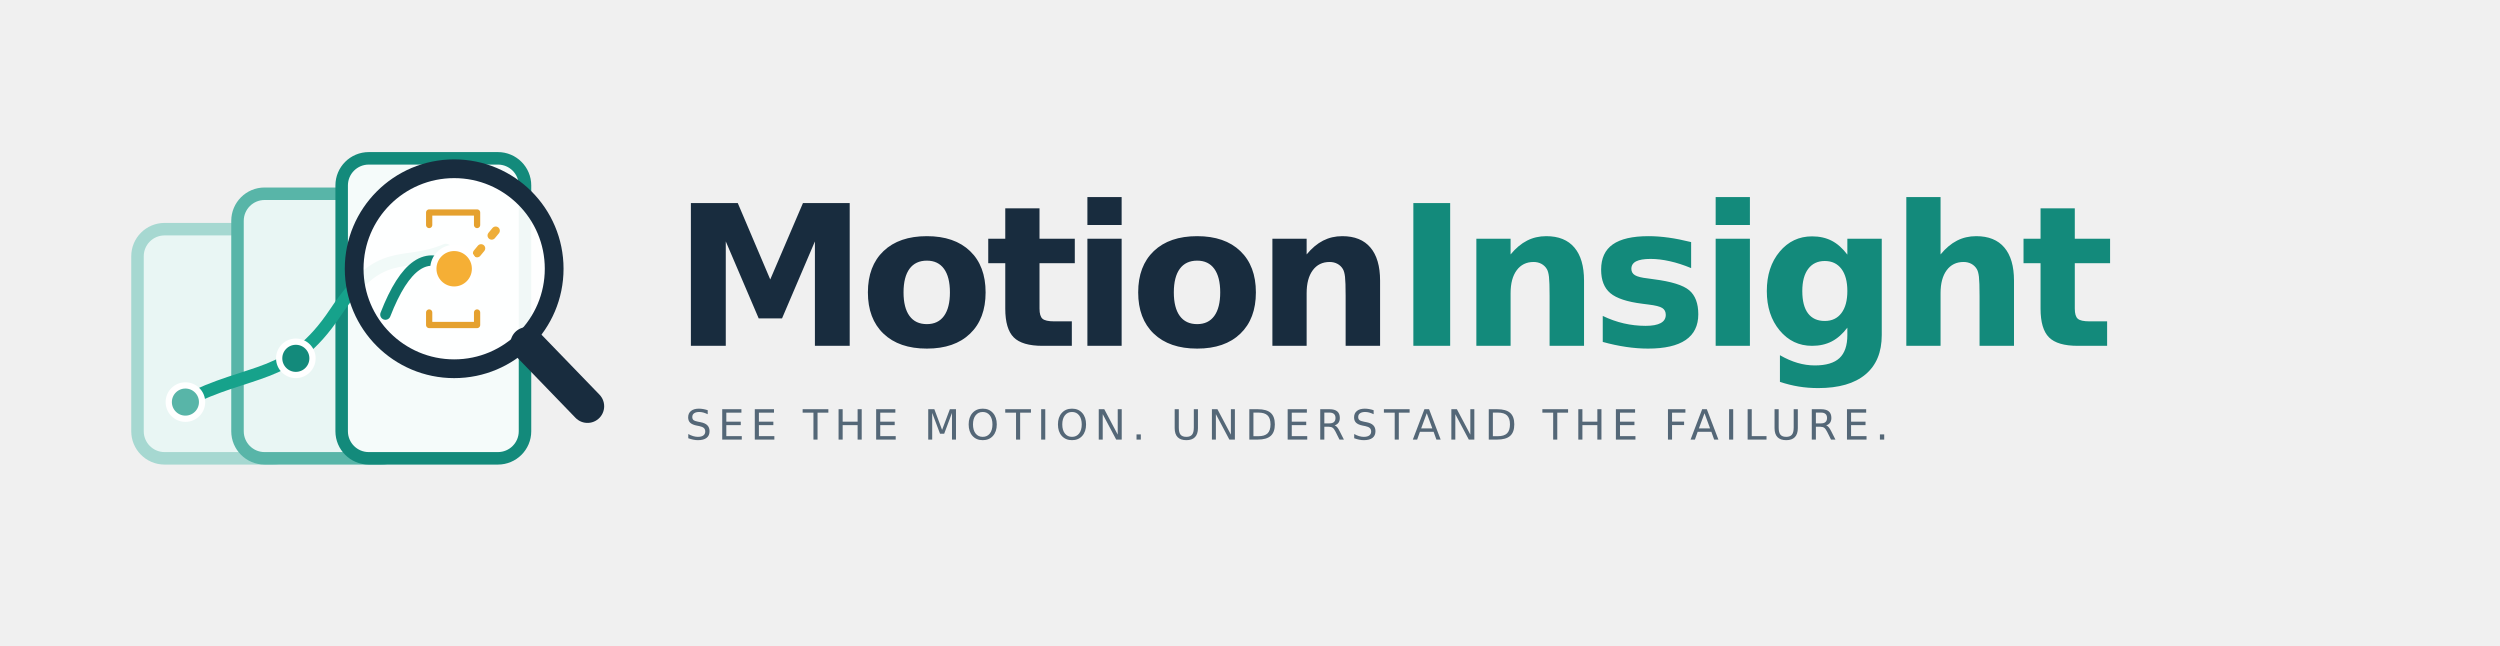
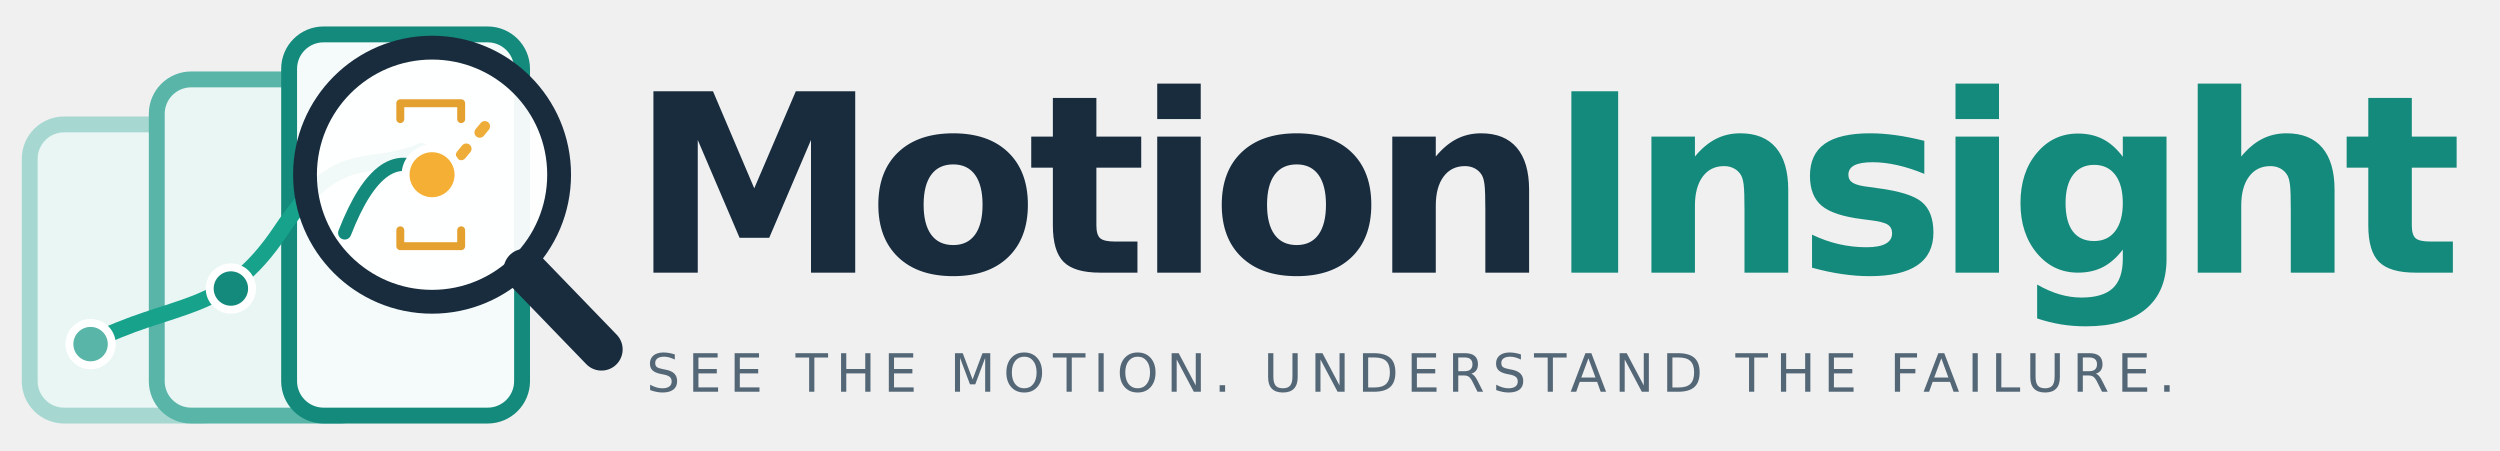
- <svg xmlns="http://www.w3.org/2000/svg" width="1200" height="310" viewBox="0 0 1200 310" role="img" aria-labelledby="title desc">
+ <svg xmlns="http://www.w3.org/2000/svg" width="1200" height="216" viewBox="55 63 944 170" role="img" aria-labelledby="title desc">
  <g transform="translate(46 50)">
    <g fill="none" stroke-linecap="round" stroke-linejoin="round">
      <rect x="20" y="60" width="78" height="110" rx="13" fill="#e9f6f4" stroke="#a6d8d1" stroke-width="6" />
      <rect x="68" y="43" width="82" height="127" rx="13" fill="#e9f6f4" stroke="#58b5a8" stroke-width="6" />
      <rect x="118" y="26" width="88" height="144" rx="13" fill="#f5fbfa" stroke="#138a7b" stroke-width="6" />
      <path d="M42 143 C75 126 93 133 115 100 S147 79 168 70" stroke="#16a28b" stroke-width="6" />
      <circle cx="43" cy="143" r="8" fill="#58b5a8" stroke="#fff" stroke-width="3" />
      <circle cx="96" cy="122" r="8" fill="#138a7b" stroke="#fff" stroke-width="3" />
      <circle cx="172" cy="79" r="48" fill="#fff" fill-opacity="0.94" stroke="#182c3e" stroke-width="9" />
      <path d="M207 115 L236 145" stroke="#182c3e" stroke-width="16" />
      <path d="M139 101 Q153 65 171 79" stroke="#138a7b" stroke-width="5" />
      <path d="M176 80 L195 57" stroke="#eead38" stroke-width="4" stroke-dasharray="3 8" />
      <circle cx="172" cy="79" r="10" fill="#f5af35" stroke="#fff" stroke-width="3" />
      <path d="M160 58 L160 52 L183 52 L183 58 M160 100 L160 106 L183 106 L183 100" stroke="#e5a12f" stroke-width="3" />
    </g>
  </g>
-   <text x="323" y="166" font-family="DejaVu Sans,Arial,sans-serif" font-weight="700" font-size="94" letter-spacing="-4" fill="#182c3e">Motion<tspan fill="#138a7b">Insight</tspan>
+   <text x="293" y="166" font-family="DejaVu Sans,Arial,sans-serif" font-weight="700" font-size="94" letter-spacing="-4" fill="#182c3e">Motion<tspan fill="#138a7b">Insight</tspan>
  </text>
-   <text x="329" y="211" font-family="DejaVu Sans,Arial,sans-serif" font-size="20" letter-spacing="3" fill="#546777">SEE THE MOTION. UNDERSTAND THE FAILURE.</text>
+   <text x="299" y="211" font-family="DejaVu Sans,Arial,sans-serif" font-size="20" letter-spacing="3" fill="#546777">SEE THE MOTION. UNDERSTAND THE FAILURE.</text>
</svg>
